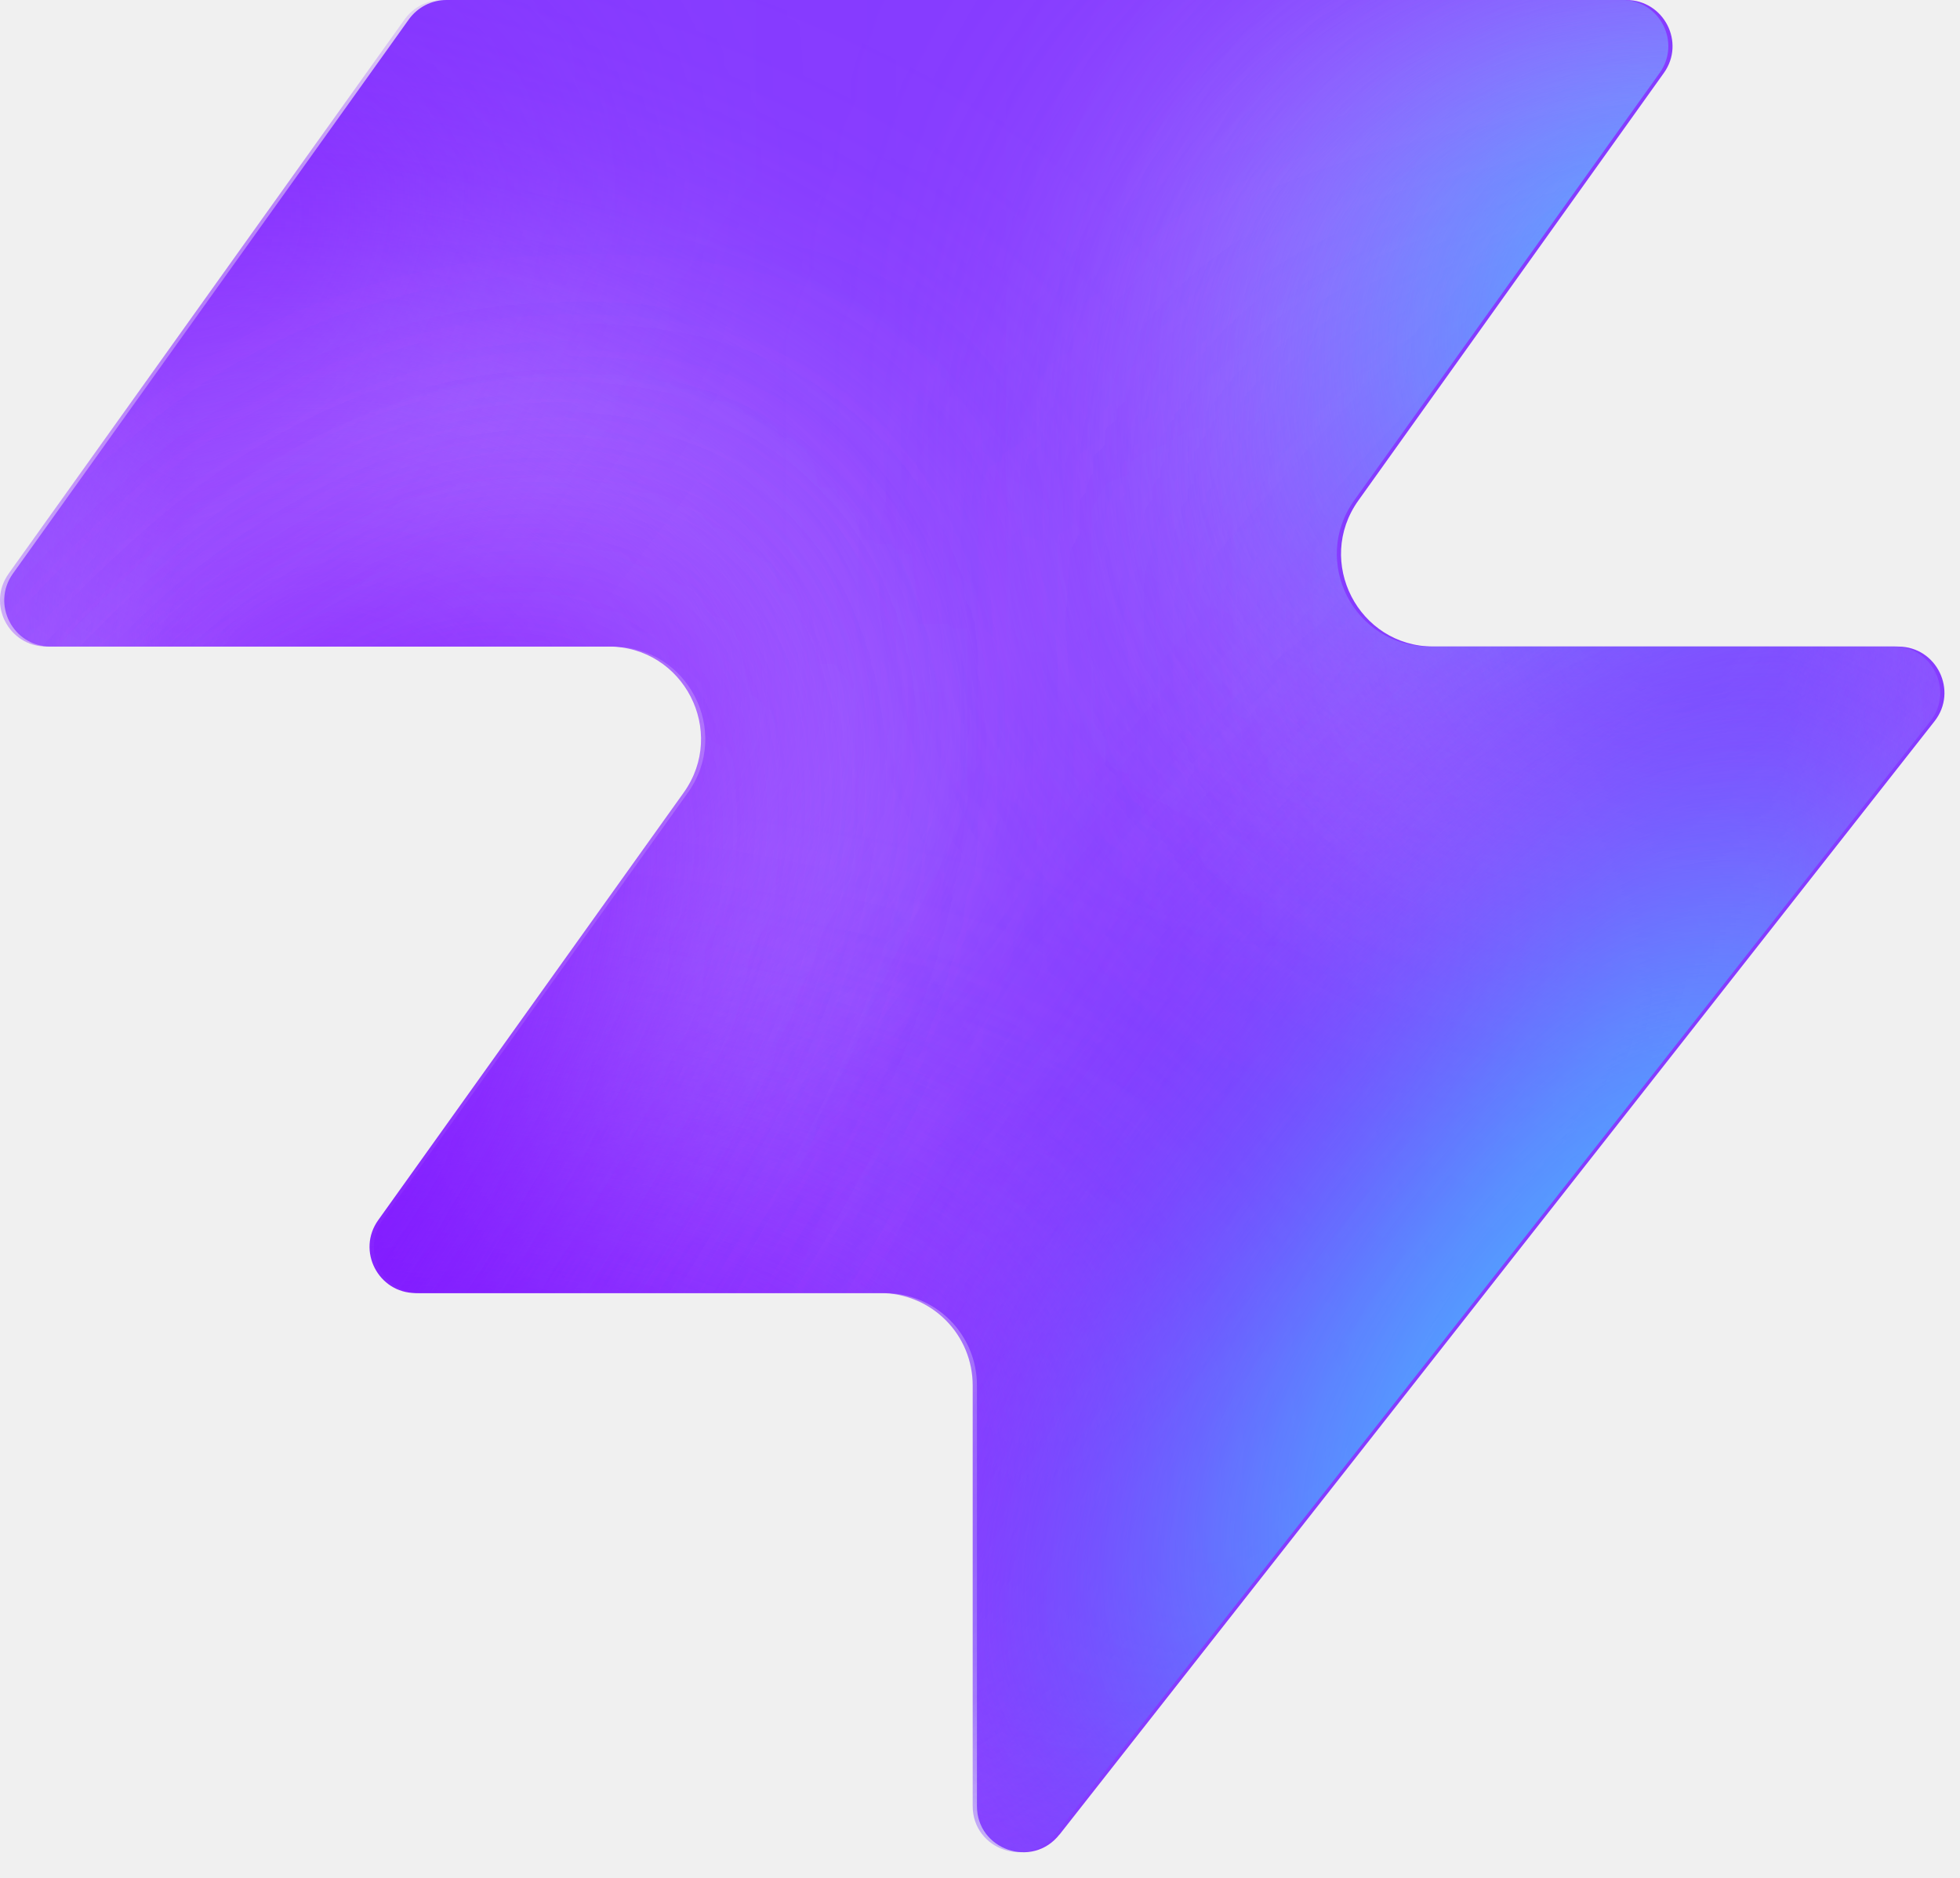
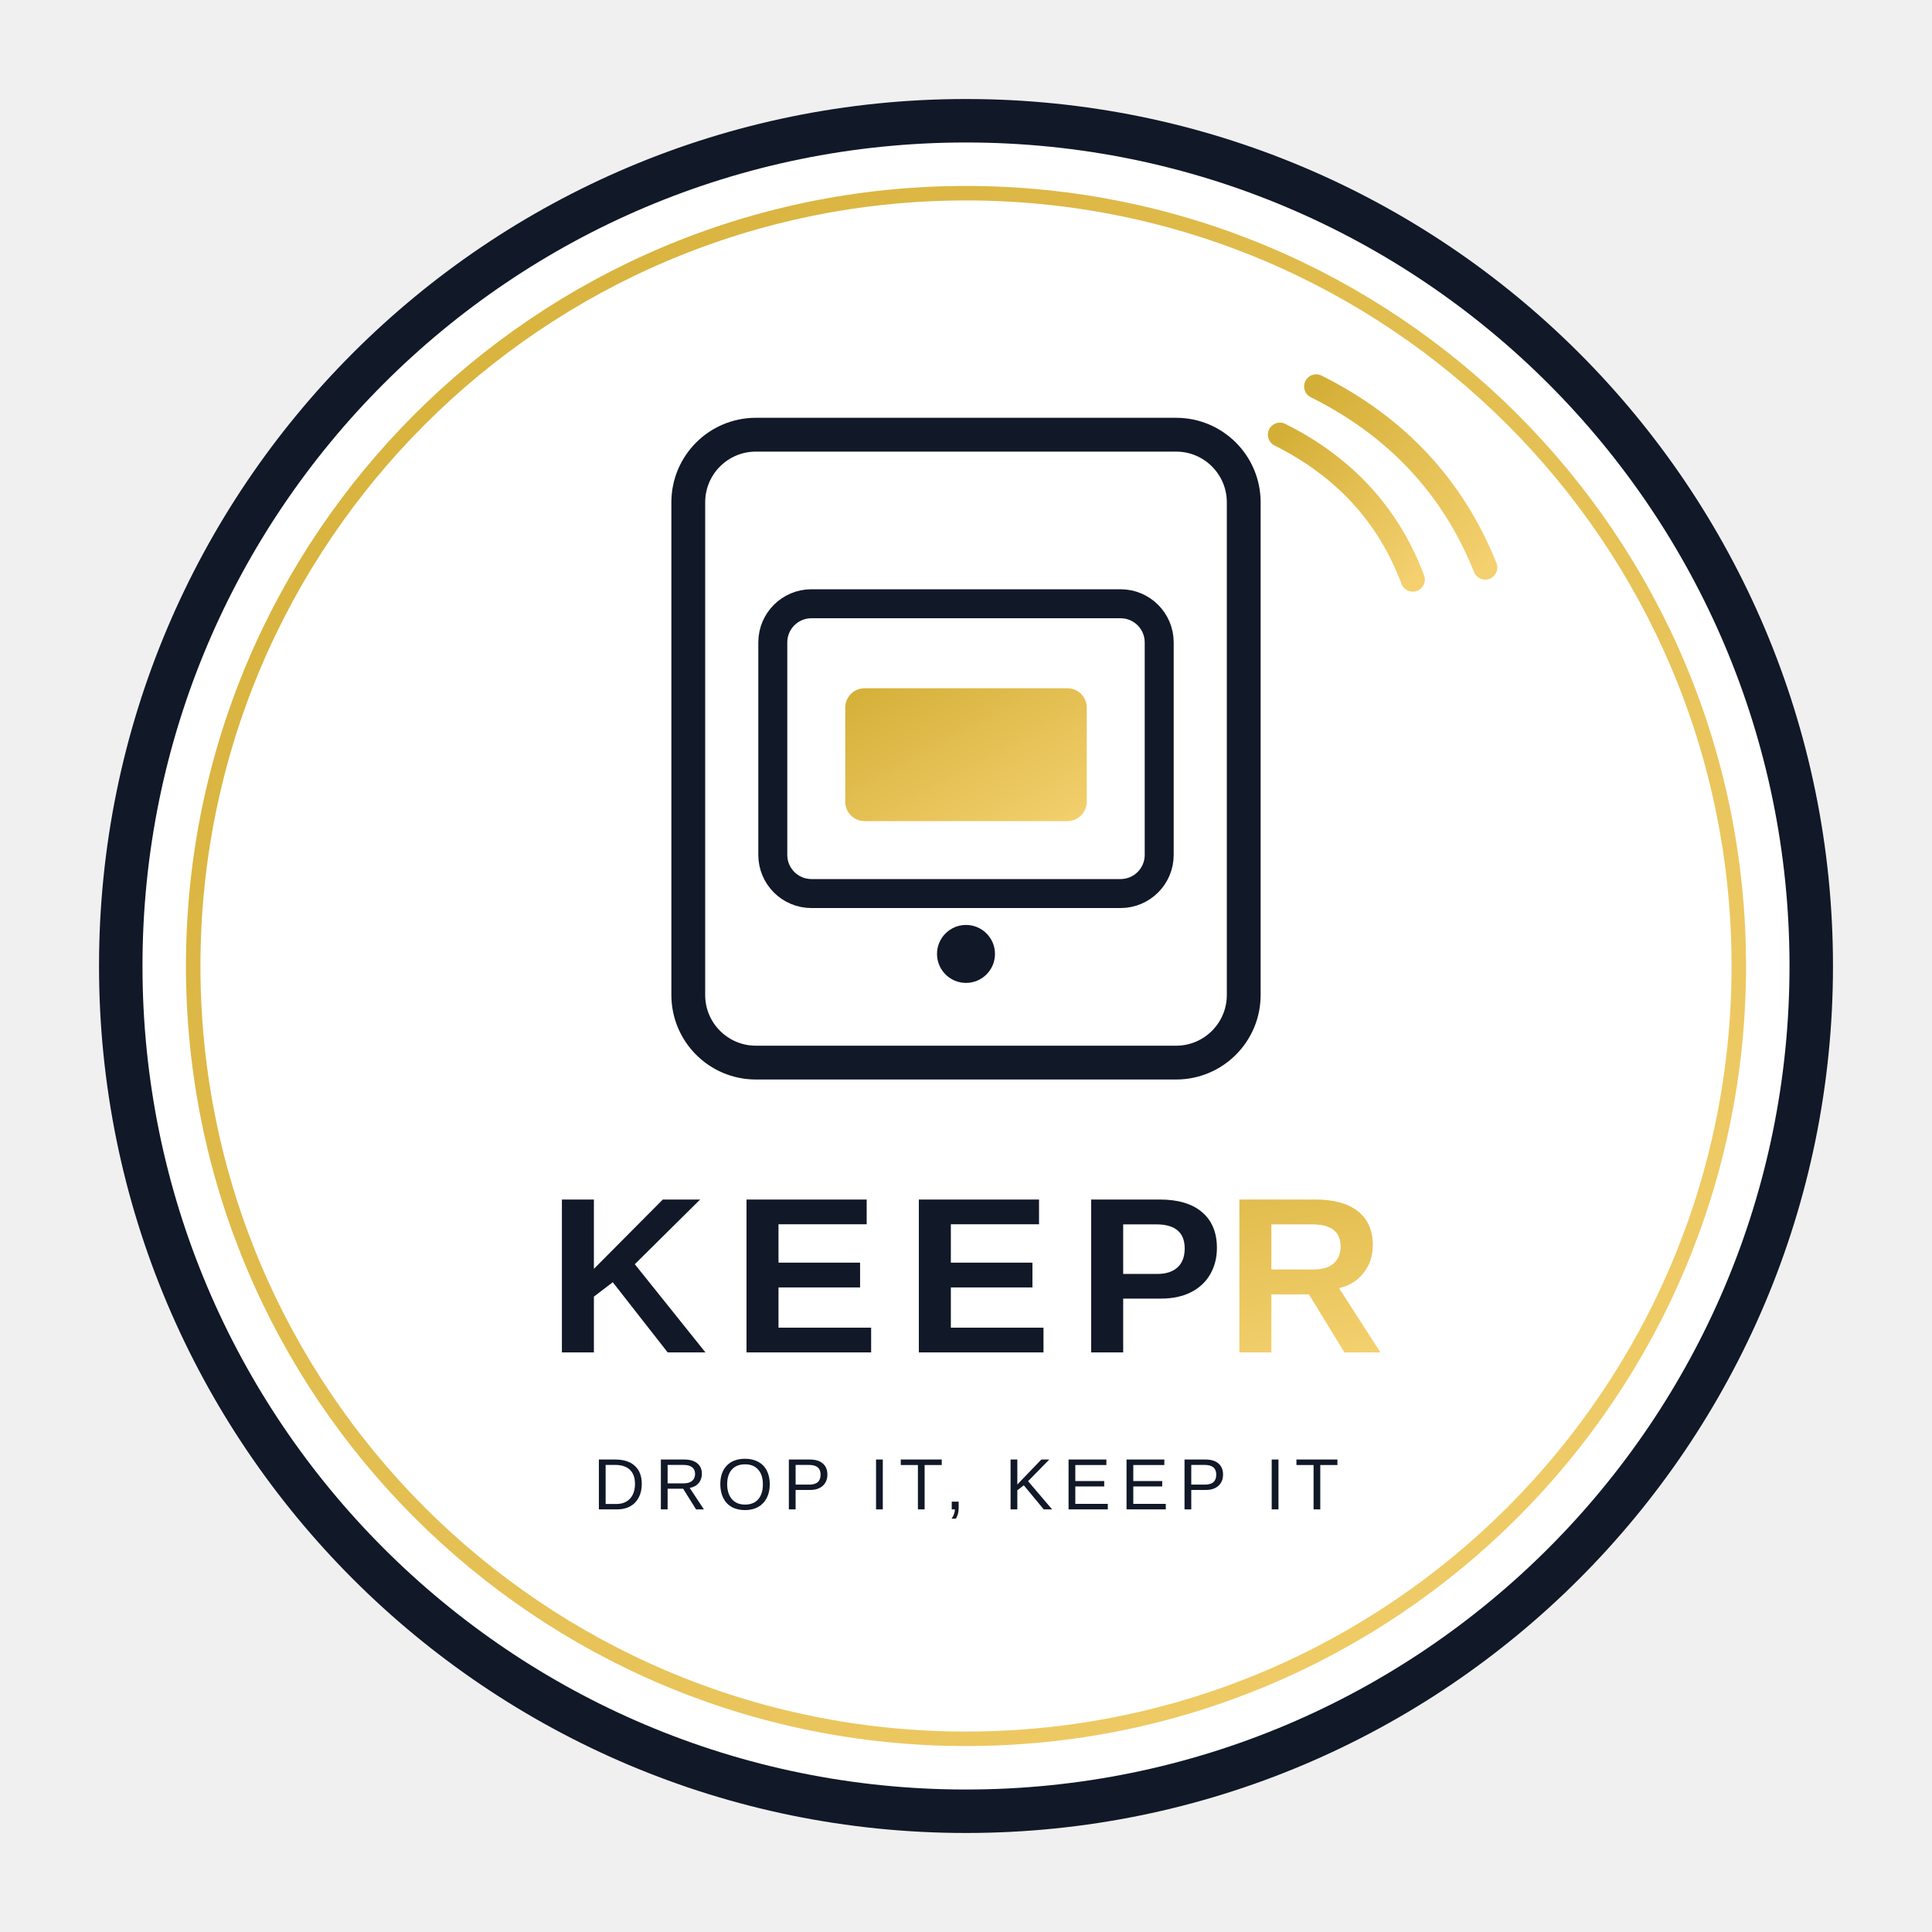
- <svg xmlns="http://www.w3.org/2000/svg" width="48" height="46" fill="none" viewBox="0 0 48 46">
-   <path fill="#863bff" d="M25.946 44.938c-.664.845-2.021.375-2.021-.698V33.937a2.26 2.26 0 0 0-2.262-2.262H10.287c-.92 0-1.456-1.04-.92-1.788l7.48-10.471c1.07-1.497 0-3.578-1.842-3.578H1.237c-.92 0-1.456-1.04-.92-1.788L10.013.474c.214-.297.556-.474.92-.474h28.894c.92 0 1.456 1.04.92 1.788l-7.48 10.471c-1.07 1.498 0 3.579 1.842 3.579h11.377c.943 0 1.473 1.088.89 1.83L25.947 44.94z" style="fill:#863bff;fill:color(display-p3 .525 .23 1);fill-opacity:1" />
-   <mask id="a" width="48" height="46" x="0" y="0" maskUnits="userSpaceOnUse" style="mask-type:alpha">
-     <path fill="#000" d="M25.842 44.938c-.664.844-2.021.375-2.021-.698V33.937a2.26 2.26 0 0 0-2.262-2.262H10.183c-.92 0-1.456-1.04-.92-1.788l7.48-10.471c1.07-1.498 0-3.579-1.842-3.579H1.133c-.92 0-1.456-1.04-.92-1.787L9.91.473c.214-.297.556-.474.92-.474h28.894c.92 0 1.456 1.04.92 1.788l-7.48 10.471c-1.07 1.498 0 3.578 1.842 3.578h11.377c.943 0 1.473 1.088.89 1.832L25.843 44.94z" style="fill:#000;fill-opacity:1" />
-   </mask>
-   <g mask="url(#a)">
-     <g filter="url(#b)">
-       <ellipse cx="5.508" cy="14.704" fill="#ede6ff" rx="5.508" ry="14.704" style="fill:#ede6ff;fill:color(display-p3 .927 .903 1);fill-opacity:1" transform="matrix(.00324 1 1 -.00324 -4.47 31.516)" />
-     </g>
-     <g filter="url(#c)">
-       <ellipse cx="10.399" cy="29.851" fill="#ede6ff" rx="10.399" ry="29.851" style="fill:#ede6ff;fill:color(display-p3 .927 .903 1);fill-opacity:1" transform="matrix(.00324 1 1 -.00324 -39.328 7.883)" />
-     </g>
-     <g filter="url(#d)">
-       <ellipse cx="5.508" cy="30.487" fill="#7e14ff" rx="5.508" ry="30.487" style="fill:#7e14ff;fill:color(display-p3 .492 .077 1);fill-opacity:1" transform="rotate(89.814 -25.913 -14.639)scale(1 -1)" />
-     </g>
-     <g filter="url(#e)">
-       <ellipse cx="5.508" cy="30.599" fill="#7e14ff" rx="5.508" ry="30.599" style="fill:#7e14ff;fill:color(display-p3 .492 .077 1);fill-opacity:1" transform="rotate(89.814 -32.644 -3.334)scale(1 -1)" />
-     </g>
-     <g filter="url(#f)">
-       <ellipse cx="5.508" cy="30.599" fill="#7e14ff" rx="5.508" ry="30.599" style="fill:#7e14ff;fill:color(display-p3 .492 .077 1);fill-opacity:1" transform="matrix(.00324 1 1 -.00324 -34.34 30.47)" />
-     </g>
-     <g filter="url(#g)">
-       <ellipse cx="14.072" cy="22.078" fill="#ede6ff" rx="14.072" ry="22.078" style="fill:#ede6ff;fill:color(display-p3 .927 .903 1);fill-opacity:1" transform="rotate(93.35 24.506 48.493)scale(-1 1)" />
-     </g>
-     <g filter="url(#h)">
-       <ellipse cx="3.47" cy="21.501" fill="#7e14ff" rx="3.47" ry="21.501" style="fill:#7e14ff;fill:color(display-p3 .492 .077 1);fill-opacity:1" transform="rotate(89.009 28.708 47.59)scale(-1 1)" />
-     </g>
-     <g filter="url(#i)">
-       <ellipse cx="3.47" cy="21.501" fill="#7e14ff" rx="3.47" ry="21.501" style="fill:#7e14ff;fill:color(display-p3 .492 .077 1);fill-opacity:1" transform="rotate(89.009 28.708 47.59)scale(-1 1)" />
-     </g>
-     <g filter="url(#j)">
-       <ellipse cx=".387" cy="8.972" fill="#7e14ff" rx="4.407" ry="29.108" style="fill:#7e14ff;fill:color(display-p3 .492 .077 1);fill-opacity:1" transform="rotate(39.51 .387 8.972)" />
-     </g>
-     <g filter="url(#k)">
-       <ellipse cx="47.523" cy="-6.092" fill="#7e14ff" rx="4.407" ry="29.108" style="fill:#7e14ff;fill:color(display-p3 .492 .077 1);fill-opacity:1" transform="rotate(37.892 47.523 -6.092)" />
-     </g>
-     <g filter="url(#l)">
-       <ellipse cx="41.412" cy="6.333" fill="#47bfff" rx="5.971" ry="9.665" style="fill:#47bfff;fill:color(display-p3 .28 .748 1);fill-opacity:1" transform="rotate(37.892 41.412 6.333)" />
-     </g>
-     <g filter="url(#m)">
-       <ellipse cx="-1.879" cy="38.332" fill="#7e14ff" rx="4.407" ry="29.108" style="fill:#7e14ff;fill:color(display-p3 .492 .077 1);fill-opacity:1" transform="rotate(37.892 -1.88 38.332)" />
-     </g>
-     <g filter="url(#n)">
-       <ellipse cx="-1.879" cy="38.332" fill="#7e14ff" rx="4.407" ry="29.108" style="fill:#7e14ff;fill:color(display-p3 .492 .077 1);fill-opacity:1" transform="rotate(37.892 -1.88 38.332)" />
-     </g>
-     <g filter="url(#o)">
-       <ellipse cx="35.651" cy="29.907" fill="#7e14ff" rx="4.407" ry="29.108" style="fill:#7e14ff;fill:color(display-p3 .492 .077 1);fill-opacity:1" transform="rotate(37.892 35.651 29.907)" />
-     </g>
-     <g filter="url(#p)">
-       <ellipse cx="38.418" cy="32.4" fill="#47bfff" rx="5.971" ry="15.297" style="fill:#47bfff;fill:color(display-p3 .28 .748 1);fill-opacity:1" transform="rotate(37.892 38.418 32.4)" />
-     </g>
-   </g>
+ <svg xmlns="http://www.w3.org/2000/svg" width="800" height="800" viewBox="0 0 800 800">
  <defs>
-     <filter id="b" width="60.045" height="41.654" x="-19.77" y="16.149" color-interpolation-filters="sRGB" filterUnits="userSpaceOnUse">
-       <feFlood flood-opacity="0" result="BackgroundImageFix" />
-       <feBlend in="SourceGraphic" in2="BackgroundImageFix" result="shape" />
-       <feGaussianBlur result="effect1_foregroundBlur_2002_17158" stdDeviation="7.659" />
-     </filter>
-     <filter id="c" width="90.34" height="51.437" x="-54.613" y="-7.533" color-interpolation-filters="sRGB" filterUnits="userSpaceOnUse">
-       <feFlood flood-opacity="0" result="BackgroundImageFix" />
-       <feBlend in="SourceGraphic" in2="BackgroundImageFix" result="shape" />
-       <feGaussianBlur result="effect1_foregroundBlur_2002_17158" stdDeviation="7.659" />
-     </filter>
-     <filter id="d" width="79.355" height="29.4" x="-49.64" y="2.03" color-interpolation-filters="sRGB" filterUnits="userSpaceOnUse">
-       <feFlood flood-opacity="0" result="BackgroundImageFix" />
-       <feBlend in="SourceGraphic" in2="BackgroundImageFix" result="shape" />
-       <feGaussianBlur result="effect1_foregroundBlur_2002_17158" stdDeviation="4.596" />
-     </filter>
-     <filter id="e" width="79.579" height="29.4" x="-45.045" y="20.029" color-interpolation-filters="sRGB" filterUnits="userSpaceOnUse">
-       <feFlood flood-opacity="0" result="BackgroundImageFix" />
-       <feBlend in="SourceGraphic" in2="BackgroundImageFix" result="shape" />
-       <feGaussianBlur result="effect1_foregroundBlur_2002_17158" stdDeviation="4.596" />
-     </filter>
-     <filter id="f" width="79.579" height="29.4" x="-43.513" y="21.178" color-interpolation-filters="sRGB" filterUnits="userSpaceOnUse">
-       <feFlood flood-opacity="0" result="BackgroundImageFix" />
-       <feBlend in="SourceGraphic" in2="BackgroundImageFix" result="shape" />
-       <feGaussianBlur result="effect1_foregroundBlur_2002_17158" stdDeviation="4.596" />
-     </filter>
-     <filter id="g" width="74.749" height="58.852" x="15.756" y="-17.901" color-interpolation-filters="sRGB" filterUnits="userSpaceOnUse">
-       <feFlood flood-opacity="0" result="BackgroundImageFix" />
-       <feBlend in="SourceGraphic" in2="BackgroundImageFix" result="shape" />
-       <feGaussianBlur result="effect1_foregroundBlur_2002_17158" stdDeviation="7.659" />
-     </filter>
-     <filter id="h" width="61.377" height="25.362" x="23.548" y="2.284" color-interpolation-filters="sRGB" filterUnits="userSpaceOnUse">
-       <feFlood flood-opacity="0" result="BackgroundImageFix" />
-       <feBlend in="SourceGraphic" in2="BackgroundImageFix" result="shape" />
-       <feGaussianBlur result="effect1_foregroundBlur_2002_17158" stdDeviation="4.596" />
-     </filter>
-     <filter id="i" width="61.377" height="25.362" x="23.548" y="2.284" color-interpolation-filters="sRGB" filterUnits="userSpaceOnUse">
-       <feFlood flood-opacity="0" result="BackgroundImageFix" />
-       <feBlend in="SourceGraphic" in2="BackgroundImageFix" result="shape" />
-       <feGaussianBlur result="effect1_foregroundBlur_2002_17158" stdDeviation="4.596" />
-     </filter>
-     <filter id="j" width="56.045" height="63.649" x="-27.636" y="-22.853" color-interpolation-filters="sRGB" filterUnits="userSpaceOnUse">
-       <feFlood flood-opacity="0" result="BackgroundImageFix" />
-       <feBlend in="SourceGraphic" in2="BackgroundImageFix" result="shape" />
-       <feGaussianBlur result="effect1_foregroundBlur_2002_17158" stdDeviation="4.596" />
-     </filter>
-     <filter id="k" width="54.814" height="64.646" x="20.116" y="-38.415" color-interpolation-filters="sRGB" filterUnits="userSpaceOnUse">
-       <feFlood flood-opacity="0" result="BackgroundImageFix" />
-       <feBlend in="SourceGraphic" in2="BackgroundImageFix" result="shape" />
-       <feGaussianBlur result="effect1_foregroundBlur_2002_17158" stdDeviation="4.596" />
-     </filter>
-     <filter id="l" width="33.541" height="35.313" x="24.641" y="-11.323" color-interpolation-filters="sRGB" filterUnits="userSpaceOnUse">
-       <feFlood flood-opacity="0" result="BackgroundImageFix" />
-       <feBlend in="SourceGraphic" in2="BackgroundImageFix" result="shape" />
-       <feGaussianBlur result="effect1_foregroundBlur_2002_17158" stdDeviation="4.596" />
-     </filter>
-     <filter id="m" width="54.814" height="64.646" x="-29.286" y="6.009" color-interpolation-filters="sRGB" filterUnits="userSpaceOnUse">
-       <feFlood flood-opacity="0" result="BackgroundImageFix" />
-       <feBlend in="SourceGraphic" in2="BackgroundImageFix" result="shape" />
-       <feGaussianBlur result="effect1_foregroundBlur_2002_17158" stdDeviation="4.596" />
-     </filter>
-     <filter id="n" width="54.814" height="64.646" x="-29.286" y="6.009" color-interpolation-filters="sRGB" filterUnits="userSpaceOnUse">
-       <feFlood flood-opacity="0" result="BackgroundImageFix" />
-       <feBlend in="SourceGraphic" in2="BackgroundImageFix" result="shape" />
-       <feGaussianBlur result="effect1_foregroundBlur_2002_17158" stdDeviation="4.596" />
-     </filter>
-     <filter id="o" width="54.814" height="64.646" x="8.244" y="-2.416" color-interpolation-filters="sRGB" filterUnits="userSpaceOnUse">
-       <feFlood flood-opacity="0" result="BackgroundImageFix" />
-       <feBlend in="SourceGraphic" in2="BackgroundImageFix" result="shape" />
-       <feGaussianBlur result="effect1_foregroundBlur_2002_17158" stdDeviation="4.596" />
-     </filter>
-     <filter id="p" width="39.409" height="43.623" x="18.713" y="10.588" color-interpolation-filters="sRGB" filterUnits="userSpaceOnUse">
-       <feFlood flood-opacity="0" result="BackgroundImageFix" />
-       <feBlend in="SourceGraphic" in2="BackgroundImageFix" result="shape" />
-       <feGaussianBlur result="effect1_foregroundBlur_2002_17158" stdDeviation="4.596" />
-     </filter>
+     <linearGradient id="gold" x1="0%" y1="0%" x2="100%" y2="100%">
+       <stop offset="0%" stop-color="#d4af37" />
+       <stop offset="100%" stop-color="#f4d06f" />
+     </linearGradient>
  </defs>
+   <circle cx="400" cy="400" r="350" fill="#ffffff" stroke="#111827" stroke-width="18" />
+   <circle cx="400" cy="400" r="320" fill="none" stroke="url(#gold)" stroke-width="6" />
+   <rect x="285" y="180" width="230" height="260" rx="28" fill="none" stroke="#111827" stroke-width="14" />
+   <rect x="320" y="250" width="160" height="120" rx="16" fill="none" stroke="#111827" stroke-width="12" />
+   <rect x="350" y="285" width="100" height="55" rx="8" fill="url(#gold)" />
+   <circle cx="400" cy="395" r="12" fill="#111827" />
+   <path d="M530 180 Q570 200 585 240" fill="none" stroke="url(#gold)" stroke-width="10" stroke-linecap="round" />
+   <path d="M545 160 Q595 185 615 235" fill="none" stroke="url(#gold)" stroke-width="10" stroke-linecap="round" />
+   <text x="400" y="560" font-size="92" font-family="Arial, Helvetica, sans-serif" font-weight="700" text-anchor="middle" fill="#111827" letter-spacing="10">
+     KEEP<tspan fill="url(#gold)">R</tspan>
+   </text>
+   <text x="400" y="625" font-size="30" font-family="Arial, Helvetica, sans-serif" text-anchor="middle" fill="#111827" letter-spacing="4">
+     DROP IT, KEEP IT
+   </text>
</svg>
